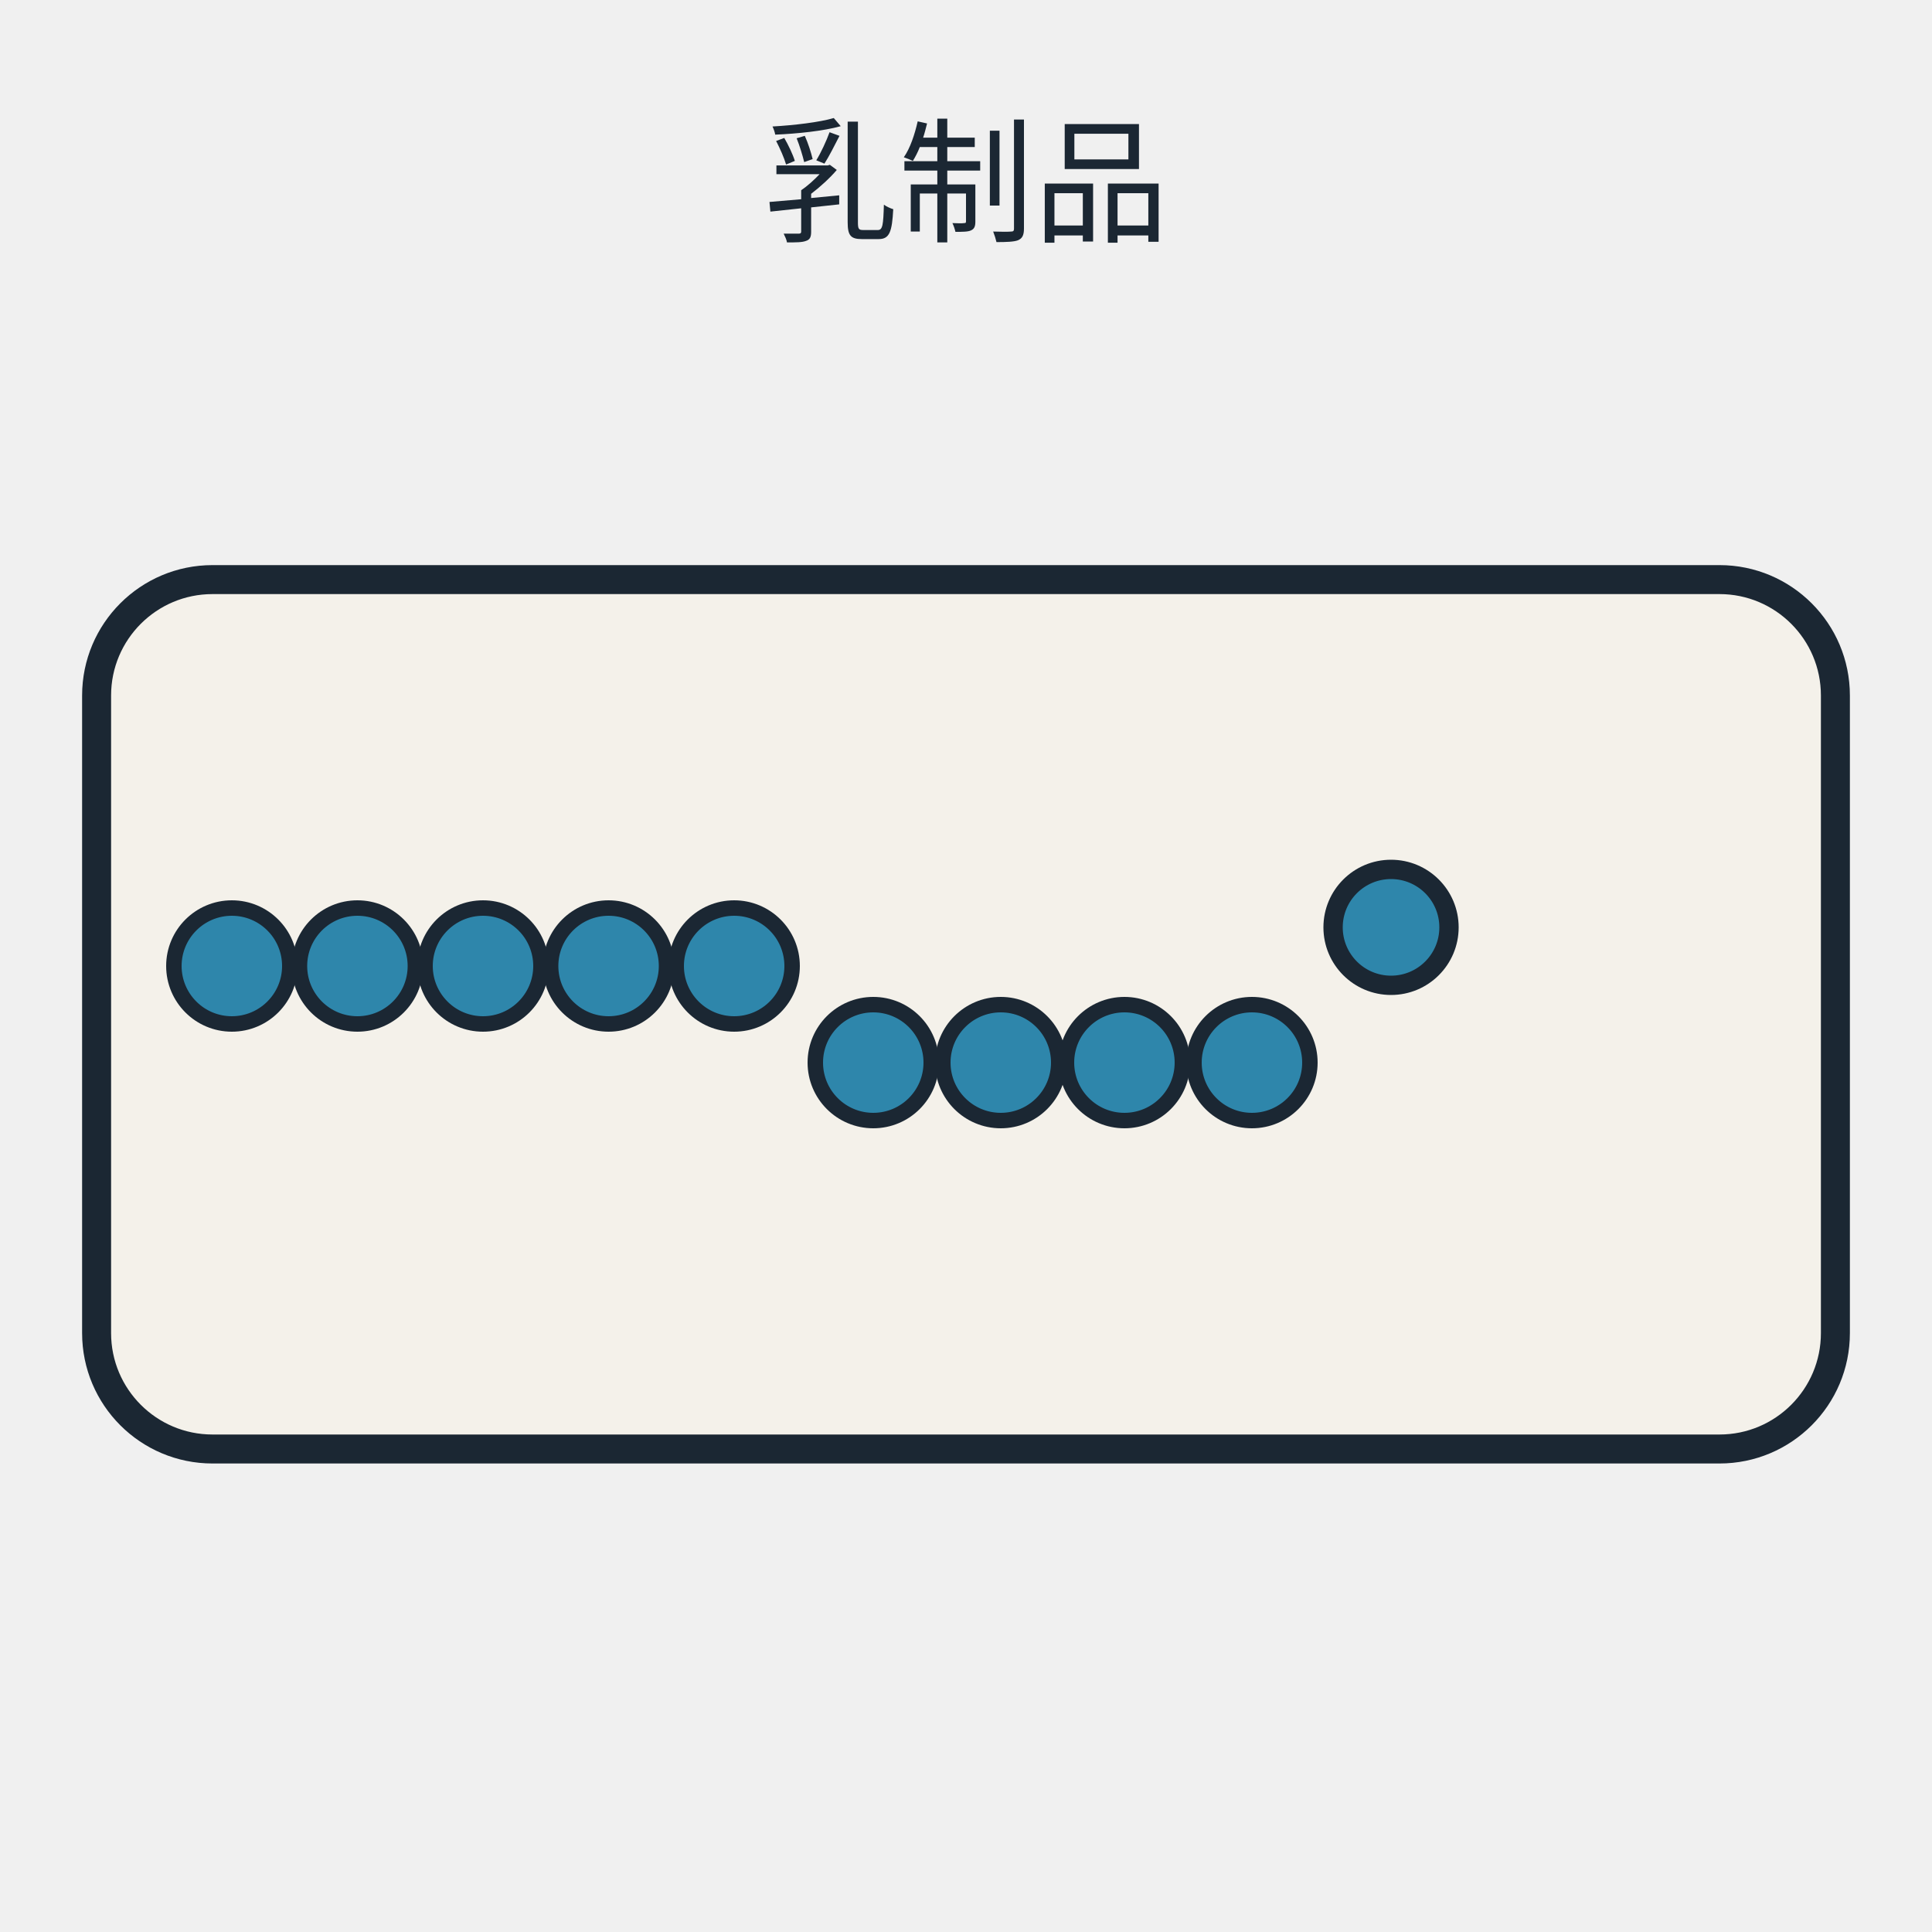
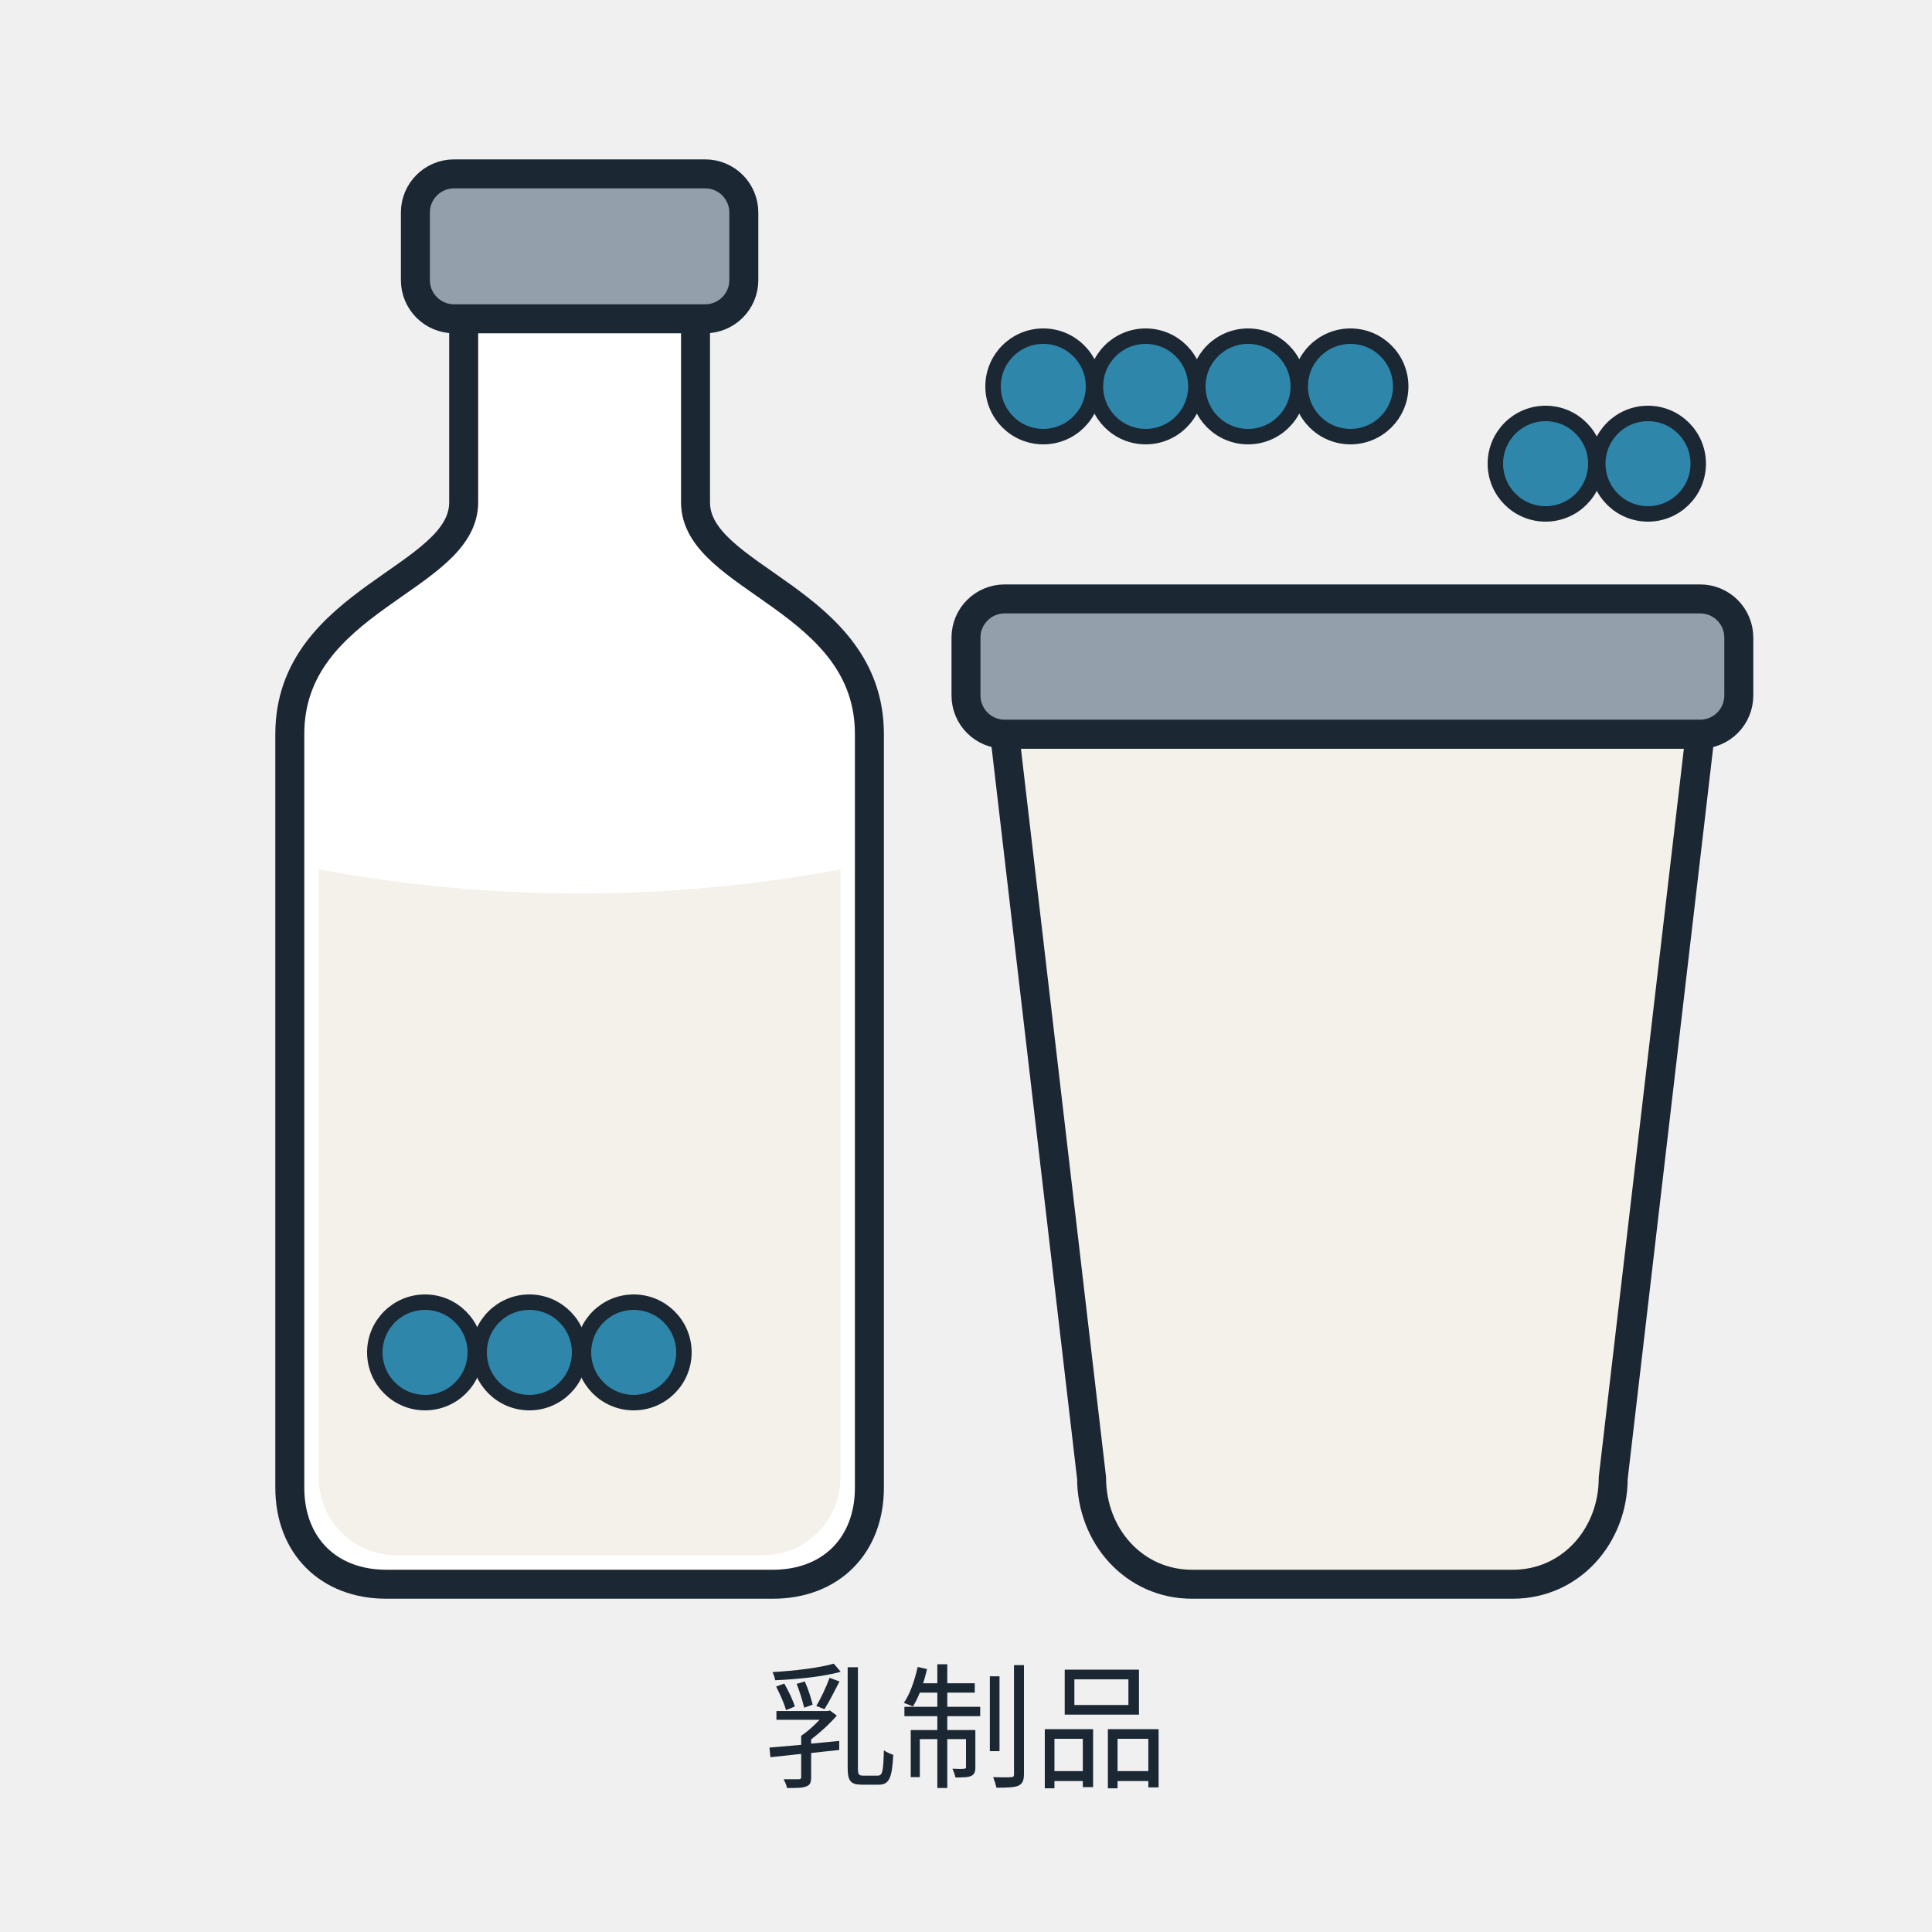
<svg xmlns="http://www.w3.org/2000/svg" viewBox="0 0 100 100" width="100" height="100" class="pp-icon pp-environments" role="img" aria-labelledby="t-dairy d-dairy" data-license="CC-BY-4.0" data-copyright="ZengZichao">
  <g id="l-dairy-bg" data-name="habitat-bg">
-     <rect x="5" y="30" width="90" height="45" rx="6" fill="#F4F1EA" data-pp="bg" stroke="#1B2733" stroke-width="1.5" />
+     <path d="M24 16 L24 26 C24 30 15 31 15 38 L15 77 C15 80 17 82 20 82 L40 82 C43 82 45 80 45 77 L45 38 C45 31 36 30 36 26 L36 16 Z" fill="#FFFFFF" data-pp="bg" stroke="#1B2733" stroke-width="1.5" stroke-linejoin="round" />
+     <path d="M16.5 45 L16.5 76.5 C16.5 78.7 18.3 80.5 20.5 80.5 L39.5 80.5 C41.7 80.5 43.5 78.7 43.5 76.5 L43.5 45 Q30 47.5 16.5 45 Z" fill="#F4F1EA" data-pp="bg" stroke="none" />
+     <rect x="21.5" y="9" width="17" height="7.5" rx="2" fill="#93A0AC" data-pp="muted" stroke="#1B2733" stroke-width="1.5" />
+     <path d="M52 38 L88 38 L83.5 76.5 C83.5 79.5 81.3 82 78.3 82 L61.7 82 C58.7 82 56.5 79.5 56.5 76.5 Z" fill="#F4F1EA" data-pp="bg" stroke="#1B2733" stroke-width="1.5" stroke-linejoin="round" />
+     <rect x="50" y="31" width="40" height="7" rx="2" fill="#93A0AC" data-pp="muted" stroke="#1B2733" stroke-width="1.5" />
  </g>
  <g id="l-dairy-microbes" data-name="microbes">
-     <circle cx="12.0" cy="50" r="3" fill="#2E86AB" data-pp="bacteria" stroke="#1B2733" stroke-width="0.8" />
-     <circle cx="18.5" cy="50" r="3" fill="#2E86AB" data-pp="bacteria" stroke="#1B2733" stroke-width="0.8" />
-     <circle cx="25.0" cy="50" r="3" fill="#2E86AB" data-pp="bacteria" stroke="#1B2733" stroke-width="0.8" />
-     <circle cx="31.5" cy="50" r="3" fill="#2E86AB" data-pp="bacteria" stroke="#1B2733" stroke-width="0.8" />
-     <circle cx="38.0" cy="50" r="3" fill="#2E86AB" data-pp="bacteria" stroke="#1B2733" stroke-width="0.8" />
-     <circle cx="45.2" cy="55" r="3" fill="#2E86AB" data-pp="bacteria" stroke="#1B2733" stroke-width="0.8" />
-     <circle cx="51.8" cy="55" r="3" fill="#2E86AB" data-pp="bacteria" stroke="#1B2733" stroke-width="0.8" />
-     <circle cx="58.2" cy="55" r="3" fill="#2E86AB" data-pp="bacteria" stroke="#1B2733" stroke-width="0.8" />
-     <circle cx="64.8" cy="55" r="3" fill="#2E86AB" data-pp="bacteria" stroke="#1B2733" stroke-width="0.8" />
-     <circle cx="72" cy="48" r="3" fill="#2E86AB" data-pp="bacteria" stroke="#1B2733" stroke-width="1" />
+     <circle cx="22.0" cy="70" r="2.6" fill="#2E86AB" data-pp="bacteria" stroke="#1B2733" stroke-width="0.8" />
+     <circle cx="27.4" cy="70" r="2.6" fill="#2E86AB" data-pp="bacteria" stroke="#1B2733" stroke-width="0.8" />
+     <circle cx="32.8" cy="70" r="2.6" fill="#2E86AB" data-pp="bacteria" stroke="#1B2733" stroke-width="0.8" />
+     <circle cx="54.0" cy="20" r="2.6" fill="#2E86AB" data-pp="bacteria" stroke="#1B2733" stroke-width="0.8" />
+     <circle cx="59.3" cy="20" r="2.6" fill="#2E86AB" data-pp="bacteria" stroke="#1B2733" stroke-width="0.8" />
+     <circle cx="64.6" cy="20" r="2.6" fill="#2E86AB" data-pp="bacteria" stroke="#1B2733" stroke-width="0.8" />
+     <circle cx="69.9" cy="20" r="2.6" fill="#2E86AB" data-pp="bacteria" stroke="#1B2733" stroke-width="0.8" />
+     <circle cx="80.0" cy="24" r="2.6" fill="#2E86AB" data-pp="bacteria" stroke="#1B2733" stroke-width="0.8" />
+     <circle cx="85.3" cy="24" r="2.6" fill="#2E86AB" data-pp="bacteria" stroke="#1B2733" stroke-width="0.8" />
  </g>
  <g id="l-dairy-label" data-name="annotation">
-     <text x="50" y="12" font-size="7" font-family="'PingFang SC','Microsoft YaHei','Noto Sans CJK SC',sans-serif" fill="#1B2733" data-pp="ink" text-anchor="middle">乳制品</text>
+     <text x="50" y="92" font-size="7" font-family="'PingFang SC','Microsoft YaHei','Noto Sans CJK SC',sans-serif" fill="#1B2733" data-pp="ink" text-anchor="middle">乳制品</text>
  </g>
</svg>
